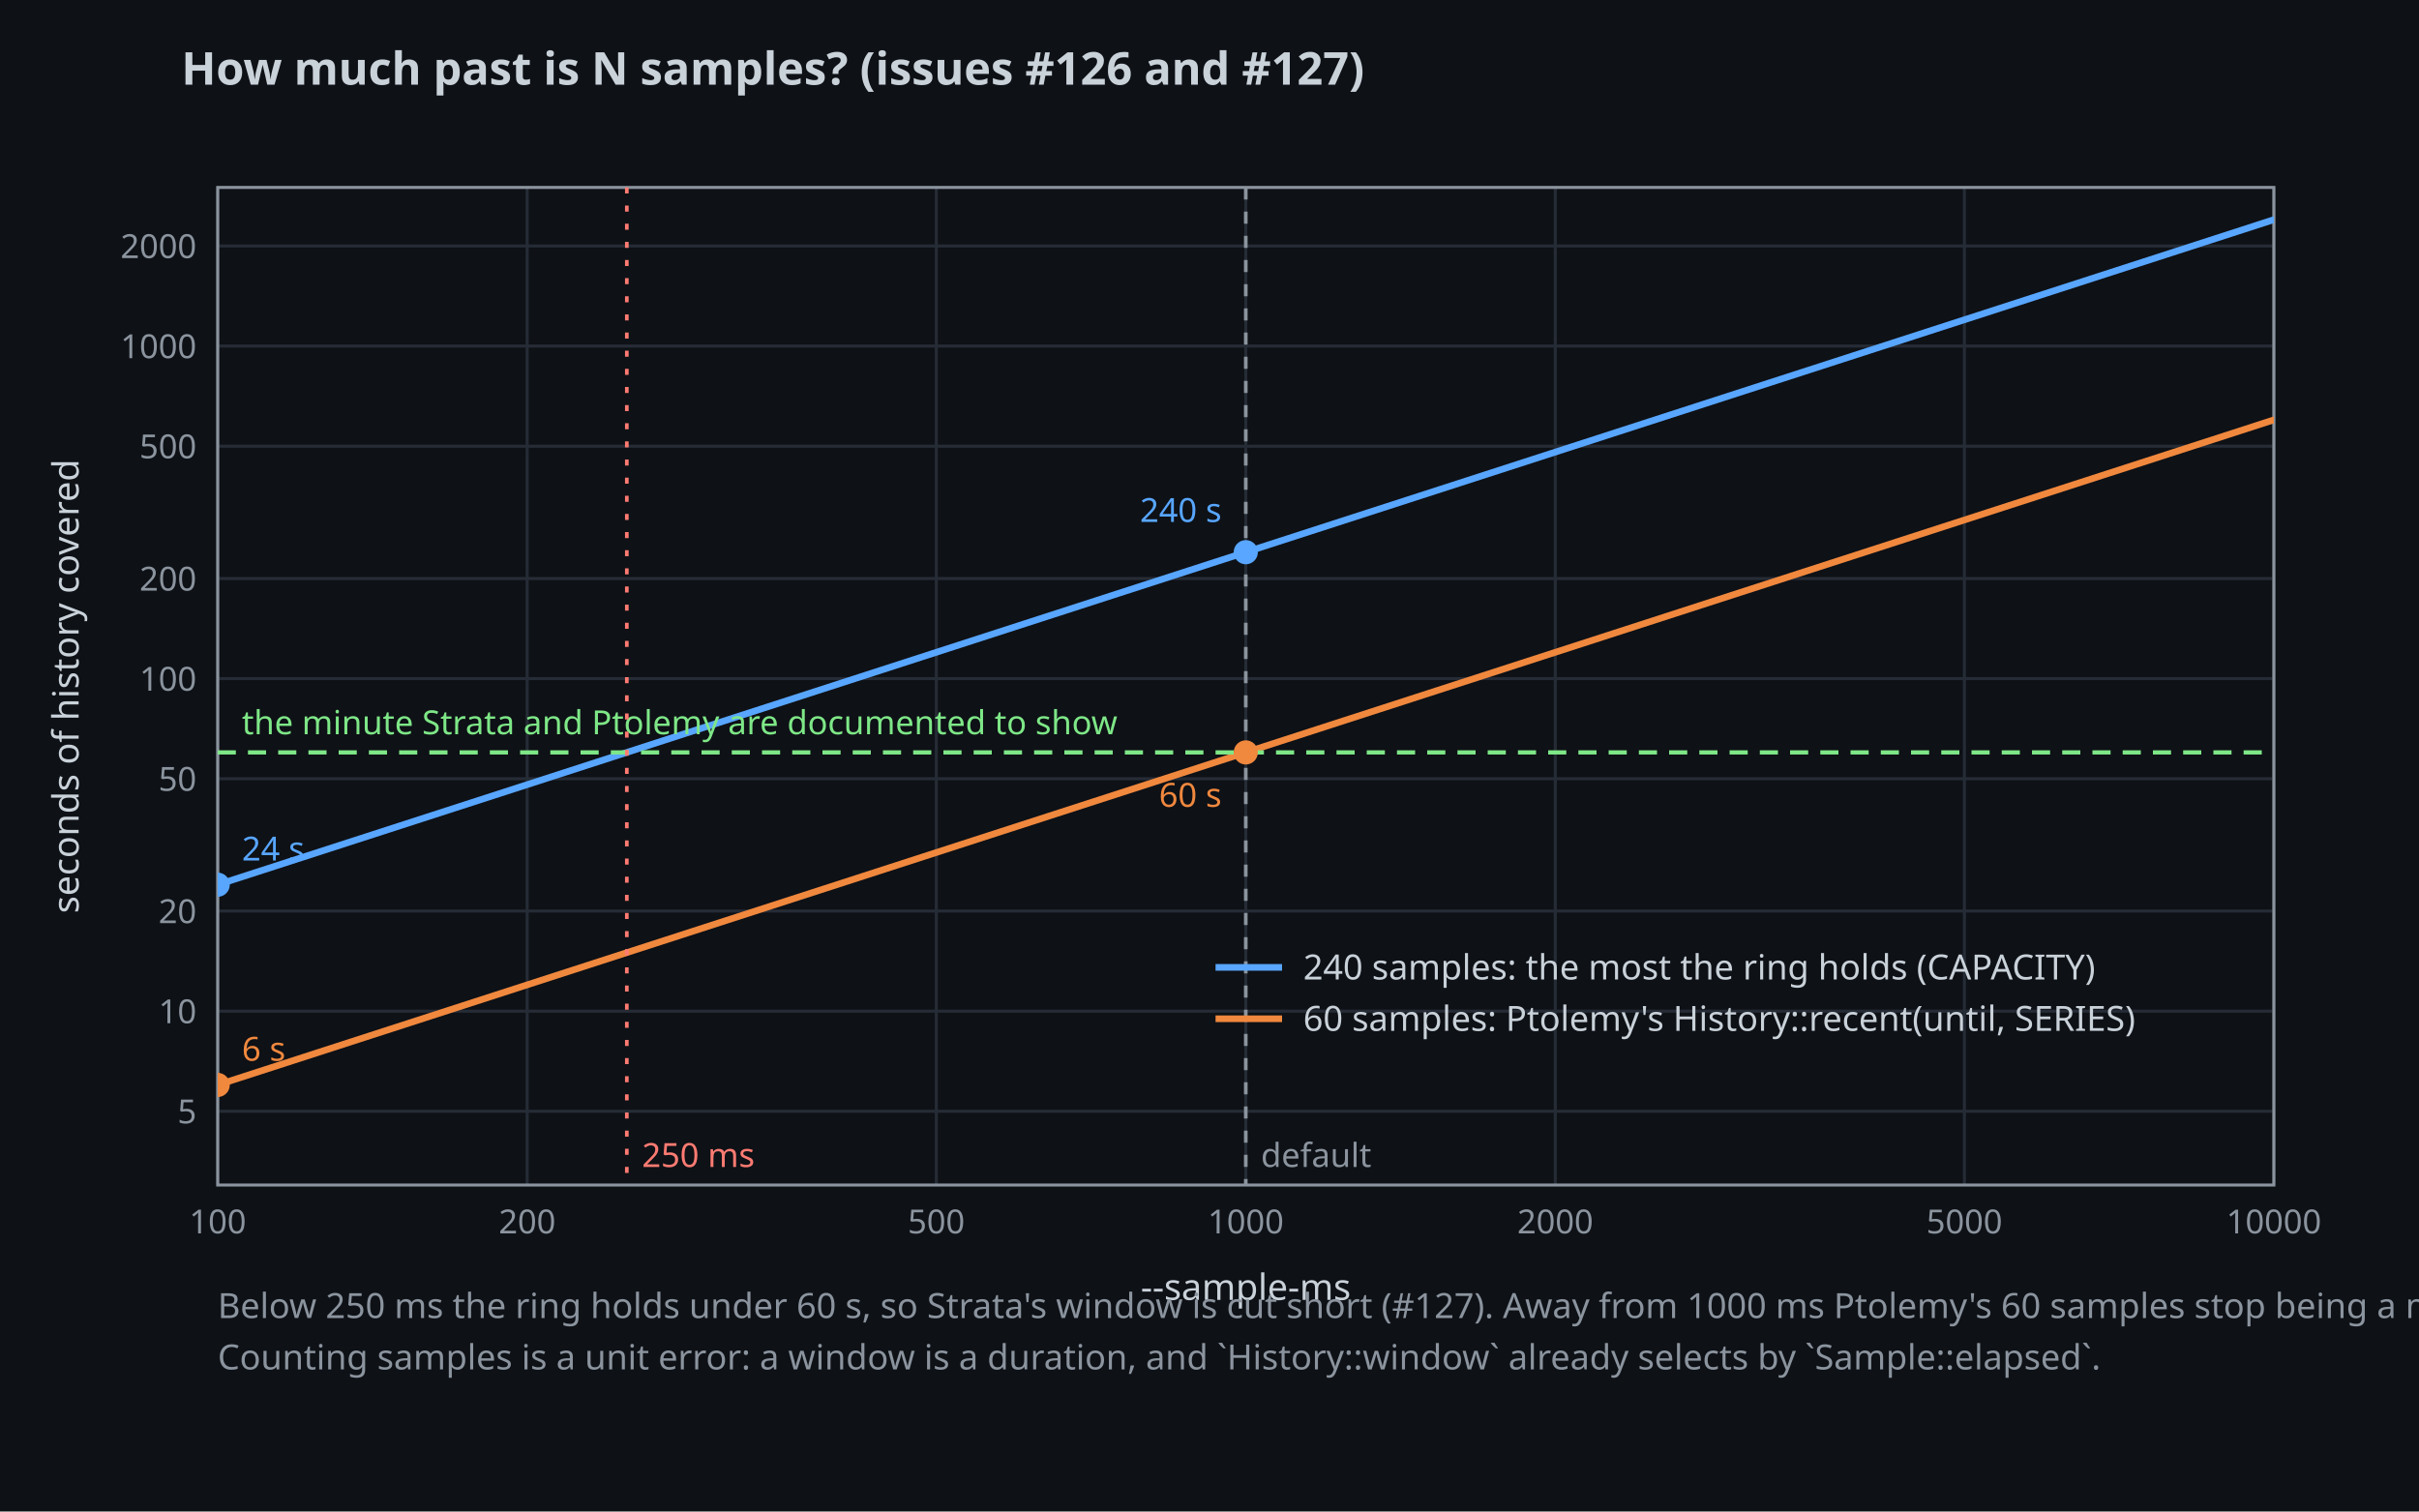
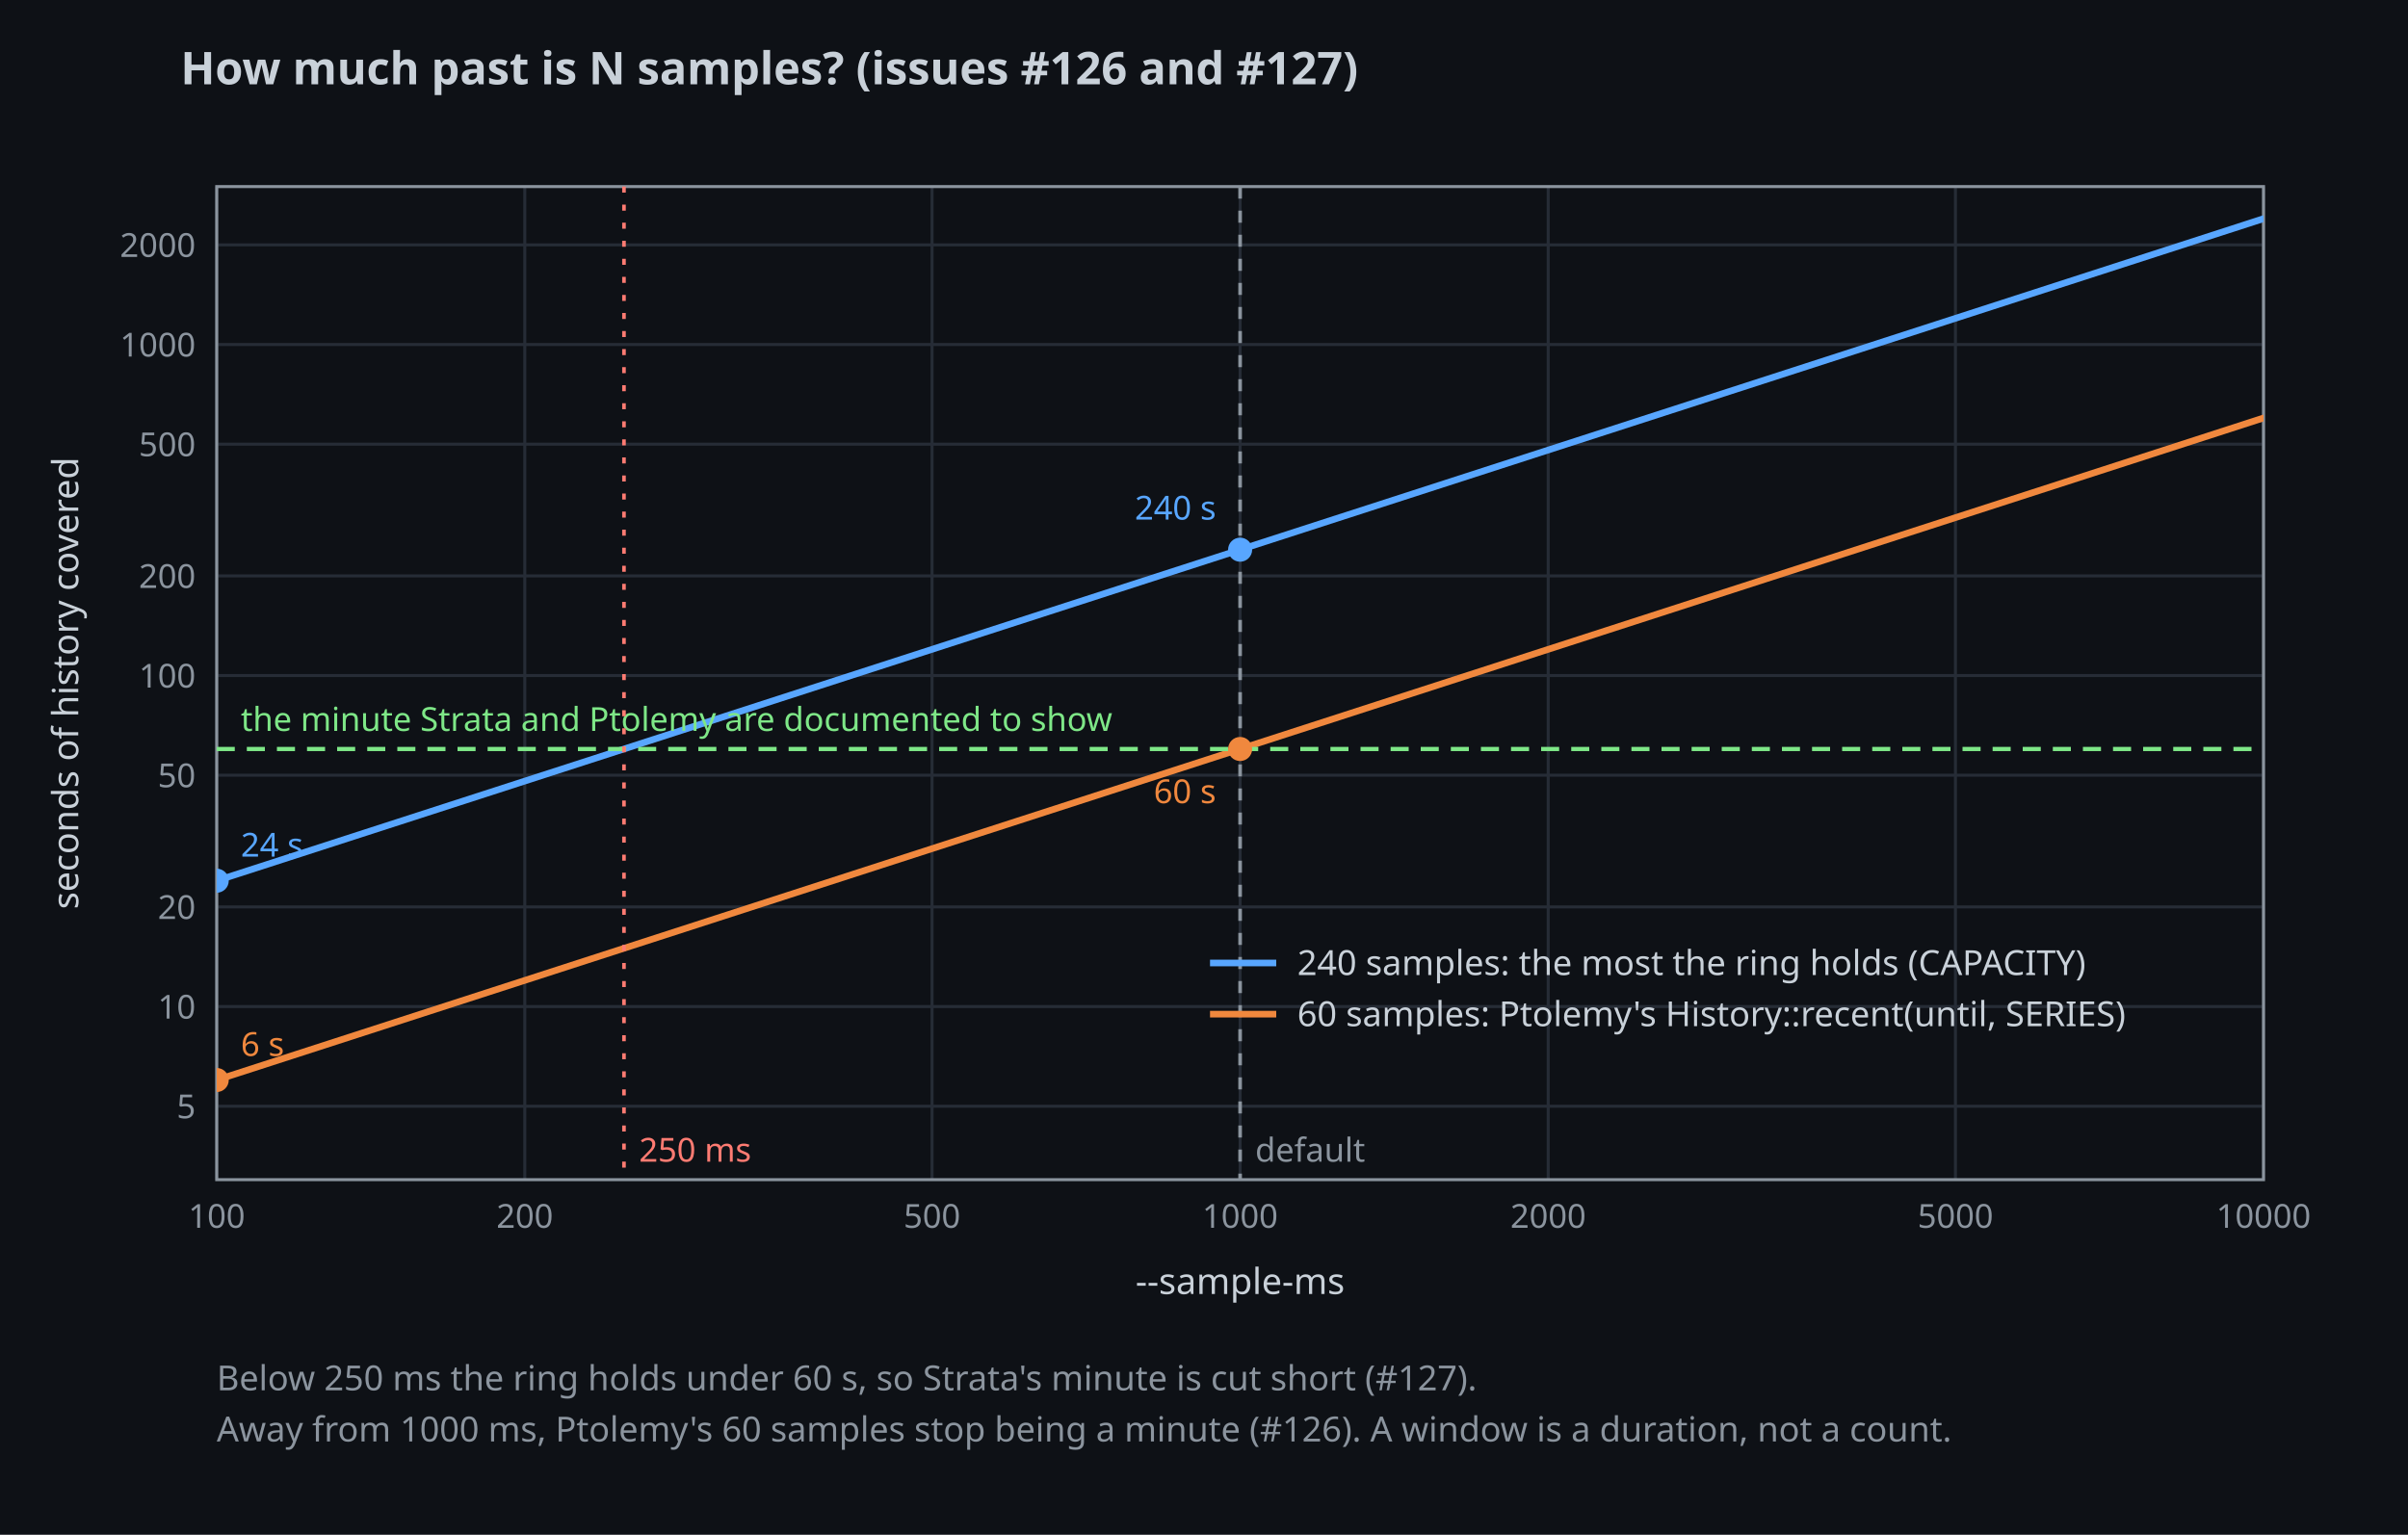
- <svg xmlns="http://www.w3.org/2000/svg" viewBox="0 0 800 500" width="800" height="500" font-family="system-ui, sans-serif" role="img">
+ <svg xmlns="http://www.w3.org/2000/svg" viewBox="0 0 800 510" width="800" height="510" font-family="system-ui, sans-serif" role="img">
  <rect width="100%" height="100%" fill="#0e1116" />
  <text x="60" y="28" font-size="15" fill="#c9d1d9" text-anchor="start" font-weight="600">How much past is N samples? (issues #126 and #127)</text>
  <clipPath id="clip1">
    <rect x="72" y="62" width="680" height="330" />
  </clipPath>
  <line x1="72" y1="62" x2="72" y2="392" stroke="#262c36" stroke-width="1" />
  <text x="72" y="408" font-size="11" fill="#8b949e" text-anchor="middle" font-weight="normal">100</text>
  <line x1="174.35" y1="62" x2="174.35" y2="392" stroke="#262c36" stroke-width="1" />
  <text x="174.35" y="408" font-size="11" fill="#8b949e" text-anchor="middle" font-weight="normal">200</text>
  <line x1="309.65" y1="62" x2="309.65" y2="392" stroke="#262c36" stroke-width="1" />
  <text x="309.65" y="408" font-size="11" fill="#8b949e" text-anchor="middle" font-weight="normal">500</text>
  <line x1="412" y1="62" x2="412" y2="392" stroke="#262c36" stroke-width="1" />
  <text x="412" y="408" font-size="11" fill="#8b949e" text-anchor="middle" font-weight="normal">1000</text>
  <line x1="514.35" y1="62" x2="514.35" y2="392" stroke="#262c36" stroke-width="1" />
  <text x="514.35" y="408" font-size="11" fill="#8b949e" text-anchor="middle" font-weight="normal">2000</text>
  <line x1="649.65" y1="62" x2="649.65" y2="392" stroke="#262c36" stroke-width="1" />
  <text x="649.65" y="408" font-size="11" fill="#8b949e" text-anchor="middle" font-weight="normal">5000</text>
  <line x1="752" y1="62" x2="752" y2="392" stroke="#262c36" stroke-width="1" />
  <text x="752" y="408" font-size="11" fill="#8b949e" text-anchor="middle" font-weight="normal">10000</text>
  <line x1="72" y1="367.6" x2="752" y2="367.6" stroke="#262c36" stroke-width="1" />
  <text x="65" y="371.6" font-size="11" fill="#8b949e" text-anchor="end" font-weight="normal">5</text>
  <line x1="72" y1="334.48" x2="752" y2="334.48" stroke="#262c36" stroke-width="1" />
  <text x="65" y="338.48" font-size="11" fill="#8b949e" text-anchor="end" font-weight="normal">10</text>
  <line x1="72" y1="301.37" x2="752" y2="301.37" stroke="#262c36" stroke-width="1" />
  <text x="65" y="305.37" font-size="11" fill="#8b949e" text-anchor="end" font-weight="normal">20</text>
  <line x1="72" y1="257.6" x2="752" y2="257.6" stroke="#262c36" stroke-width="1" />
  <text x="65" y="261.6" font-size="11" fill="#8b949e" text-anchor="end" font-weight="normal">50</text>
  <line x1="72" y1="224.48" x2="752" y2="224.48" stroke="#262c36" stroke-width="1" />
  <text x="65" y="228.48" font-size="11" fill="#8b949e" text-anchor="end" font-weight="normal">100</text>
  <line x1="72" y1="191.37" x2="752" y2="191.37" stroke="#262c36" stroke-width="1" />
  <text x="65" y="195.37" font-size="11" fill="#8b949e" text-anchor="end" font-weight="normal">200</text>
  <line x1="72" y1="147.6" x2="752" y2="147.6" stroke="#262c36" stroke-width="1" />
  <text x="65" y="151.6" font-size="11" fill="#8b949e" text-anchor="end" font-weight="normal">500</text>
  <line x1="72" y1="114.48" x2="752" y2="114.48" stroke="#262c36" stroke-width="1" />
  <text x="65" y="118.48" font-size="11" fill="#8b949e" text-anchor="end" font-weight="normal">1000</text>
  <line x1="72" y1="81.37" x2="752" y2="81.37" stroke="#262c36" stroke-width="1" />
  <text x="65" y="85.37" font-size="11" fill="#8b949e" text-anchor="end" font-weight="normal">2000</text>
  <rect x="72" y="62" width="680" height="330" fill="none" stroke="#8b949e" stroke-width="1" />
  <text x="412" y="430" font-size="12" fill="#c9d1d9" text-anchor="middle" font-weight="normal">--sample-ms</text>
  <text x="26" y="227" font-size="12" fill="#c9d1d9" text-anchor="middle" font-weight="normal" transform="rotate(-90 26 227)">seconds of history covered</text>
  <polyline points="72,292.66 75.4,291.56 78.8,290.46 82.2,289.36 85.6,288.26 89,287.16 92.4,286.06 95.8,284.96 99.2,283.86 102.6,282.76 106,281.66 109.4,280.56 112.8,279.46 116.2,278.36 119.6,277.26 123,276.16 126.4,275.06 129.8,273.96 133.2,272.86 136.6,271.76 140,270.66 143.4,269.56 146.8,268.46 150.2,267.36 153.6,266.26 157,265.16 160.4,264.06 163.8,262.96 167.2,261.86 170.6,260.76 174,259.66 177.4,258.56 180.8,257.46 184.2,256.36 187.6,255.26 191,254.16 194.4,253.06 197.8,251.96 201.2,250.86 204.6,249.76 208,248.66 211.4,247.56 214.8,246.46 218.2,245.36 221.6,244.26 225,243.16 228.4,242.06 231.8,240.96 235.2,239.86 238.6,238.76 242,237.66 245.4,236.56 248.8,235.46 252.2,234.36 255.6,233.26 259,232.16 262.4,231.06 265.8,229.96 269.2,228.86 272.6,227.76 276,226.66 279.4,225.56 282.8,224.46 286.2,223.36 289.6,222.26 293,221.16 296.4,220.06 299.8,218.96 303.2,217.86 306.6,216.76 310,215.66 313.4,214.56 316.8,213.46 320.2,212.36 323.6,211.26 327,210.16 330.4,209.06 333.8,207.96 337.2,206.86 340.6,205.76 344,204.66 347.4,203.56 350.8,202.46 354.2,201.36 357.6,200.26 361,199.16 364.4,198.06 367.8,196.96 371.2,195.86 374.6,194.76 378,193.66 381.4,192.56 384.8,191.46 388.2,190.36 391.6,189.26 395,188.16 398.4,187.06 401.8,185.96 405.2,184.86 408.6,183.76 412,182.66 415.4,181.56 418.8,180.46 422.2,179.36 425.6,178.26 429,177.16 432.4,176.06 435.8,174.96 439.2,173.86 442.6,172.76 446,171.66 449.4,170.56 452.8,169.46 456.2,168.36 459.6,167.26 463,166.16 466.4,165.06 469.8,163.96 473.2,162.86 476.6,161.76 480,160.66 483.4,159.56 486.8,158.46 490.2,157.36 493.6,156.26 497,155.16 500.4,154.06 503.8,152.96 507.2,151.86 510.6,150.76 514,149.66 517.4,148.56 520.8,147.46 524.2,146.36 527.6,145.26 531,144.16 534.4,143.06 537.8,141.96 541.2,140.86 544.6,139.76 548,138.66 551.4,137.56 554.8,136.46 558.2,135.36 561.6,134.26 565,133.16 568.4,132.06 571.8,130.96 575.2,129.86 578.6,128.76 582,127.66 585.4,126.56 588.8,125.46 592.2,124.36 595.6,123.26 599,122.16 602.4,121.06 605.8,119.96 609.2,118.86 612.6,117.76 616,116.66 619.4,115.56 622.8,114.46 626.2,113.36 629.6,112.26 633,111.16 636.4,110.06 639.8,108.96 643.2,107.86 646.6,106.76 650,105.66 653.4,104.56 656.8,103.46 660.2,102.36 663.6,101.26 667,100.16 670.4,99.06 673.8,97.96 677.2,96.86 680.6,95.76 684,94.66 687.4,93.56 690.8,92.46 694.2,91.36 697.6,90.26 701,89.16 704.4,88.06 707.8,86.96 711.2,85.86 714.6,84.76 718,83.66 721.4,82.56 724.8,81.46 728.2,80.36 731.6,79.26 735,78.16 738.4,77.06 741.8,75.96 745.2,74.86 748.6,73.76 752,72.66" fill="none" stroke="#58a6ff" stroke-width="2.2" stroke-linejoin="round" stroke-linecap="round" opacity="1.0" clip-path="url(#clip1)" />
  <polyline points="72,358.89 75.4,357.79 78.8,356.69 82.2,355.59 85.6,354.49 89,353.39 92.4,352.29 95.8,351.19 99.2,350.09 102.6,348.99 106,347.89 109.4,346.79 112.8,345.69 116.2,344.59 119.6,343.49 123,342.39 126.4,341.29 129.8,340.19 133.2,339.09 136.6,337.99 140,336.89 143.4,335.79 146.8,334.69 150.2,333.59 153.6,332.49 157,331.39 160.4,330.29 163.8,329.19 167.2,328.09 170.6,326.99 174,325.89 177.4,324.79 180.8,323.69 184.2,322.59 187.6,321.49 191,320.39 194.4,319.29 197.8,318.19 201.2,317.09 204.6,315.99 208,314.89 211.4,313.79 214.8,312.69 218.2,311.59 221.6,310.49 225,309.39 228.4,308.29 231.8,307.19 235.2,306.09 238.6,304.99 242,303.89 245.4,302.79 248.8,301.69 252.2,300.59 255.6,299.49 259,298.39 262.4,297.29 265.8,296.19 269.2,295.09 272.6,293.99 276,292.89 279.4,291.79 282.8,290.69 286.2,289.59 289.6,288.49 293,287.39 296.4,286.29 299.8,285.19 303.2,284.09 306.6,282.99 310,281.89 313.4,280.79 316.8,279.69 320.2,278.59 323.6,277.49 327,276.39 330.4,275.29 333.8,274.19 337.2,273.09 340.6,271.99 344,270.89 347.4,269.79 350.8,268.69 354.2,267.59 357.6,266.49 361,265.39 364.4,264.29 367.8,263.19 371.2,262.09 374.6,260.99 378,259.89 381.4,258.79 384.8,257.69 388.2,256.59 391.6,255.49 395,254.39 398.4,253.29 401.8,252.19 405.2,251.09 408.6,249.99 412,248.89 415.4,247.79 418.8,246.69 422.2,245.59 425.6,244.49 429,243.39 432.4,242.29 435.8,241.19 439.2,240.09 442.6,238.99 446,237.89 449.4,236.79 452.8,235.69 456.2,234.59 459.6,233.49 463,232.39 466.4,231.29 469.8,230.19 473.2,229.09 476.6,227.99 480,226.89 483.4,225.79 486.8,224.69 490.2,223.59 493.6,222.49 497,221.39 500.4,220.29 503.8,219.19 507.2,218.09 510.6,216.99 514,215.89 517.4,214.79 520.8,213.69 524.2,212.59 527.6,211.49 531,210.39 534.4,209.29 537.8,208.19 541.2,207.09 544.6,205.99 548,204.89 551.4,203.79 554.8,202.69 558.2,201.59 561.6,200.49 565,199.39 568.4,198.29 571.8,197.19 575.2,196.09 578.6,194.99 582,193.89 585.4,192.79 588.8,191.69 592.2,190.59 595.6,189.49 599,188.39 602.4,187.29 605.8,186.19 609.2,185.09 612.6,183.99 616,182.89 619.4,181.79 622.8,180.69 626.2,179.59 629.6,178.49 633,177.39 636.4,176.29 639.8,175.19 643.2,174.09 646.6,172.99 650,171.89 653.4,170.79 656.8,169.69 660.2,168.59 663.6,167.49 667,166.39 670.4,165.29 673.8,164.19 677.2,163.09 680.6,161.99 684,160.89 687.4,159.79 690.8,158.69 694.2,157.59 697.6,156.49 701,155.39 704.4,154.29 707.8,153.19 711.2,152.09 714.6,150.99 718,149.89 721.4,148.79 724.8,147.69 728.2,146.59 731.6,145.49 735,144.39 738.4,143.29 741.8,142.19 745.2,141.09 748.6,139.99 752,138.89" fill="none" stroke="#f0883e" stroke-width="2.2" stroke-linejoin="round" stroke-linecap="round" opacity="1.0" clip-path="url(#clip1)" />
  <line x1="72" y1="248.89" x2="752" y2="248.89" stroke="#7ee787" stroke-width="1.4" stroke-dasharray="6 4" />
  <text x="80" y="242.89" font-size="11" fill="#7ee787" text-anchor="start" font-weight="normal">the minute Strata and Ptolemy are documented to show</text>
  <line x1="412" y1="62" x2="412" y2="392" stroke="#8b949e" stroke-width="1.2" stroke-dasharray="4 4" />
  <text x="417" y="386.02" font-size="11" fill="#8b949e" text-anchor="start" font-weight="normal">default</text>
  <line x1="207.3" y1="62" x2="207.3" y2="392" stroke="#ff7b72" stroke-width="1.2" stroke-dasharray="2 4" />
  <text x="212.3" y="386.02" font-size="11" fill="#ff7b72" text-anchor="start" font-weight="normal">250 ms</text>
  <circle cx="72" cy="292.66" r="4.0" fill="#58a6ff" opacity="1.0" clip-path="url(#clip1)" />
  <circle cx="412" cy="182.66" r="4.0" fill="#58a6ff" opacity="1.0" clip-path="url(#clip1)" />
  <circle cx="72" cy="358.89" r="4.0" fill="#f0883e" opacity="1.0" clip-path="url(#clip1)" />
  <circle cx="412" cy="248.89" r="4.0" fill="#f0883e" opacity="1.0" clip-path="url(#clip1)" />
  <text x="80" y="284.66" font-size="11" fill="#58a6ff" text-anchor="start" font-weight="normal">24 s</text>
  <text x="80" y="350.89" font-size="11" fill="#f0883e" text-anchor="start" font-weight="normal">6 s</text>
  <text x="404" y="172.66" font-size="11" fill="#58a6ff" text-anchor="end" font-weight="normal">240 s</text>
  <text x="404" y="266.89" font-size="11" fill="#f0883e" text-anchor="end" font-weight="normal">60 s</text>
  <line x1="402" y1="320" x2="424" y2="320" stroke="#58a6ff" stroke-width="2.2" />
  <text x="431" y="324" font-size="11.5" fill="#c9d1d9" text-anchor="start" font-weight="normal">240 samples: the most the ring holds (CAPACITY)</text>
  <line x1="402" y1="337" x2="424" y2="337" stroke="#f0883e" stroke-width="2.2" />
  <text x="431" y="341" font-size="11.5" fill="#c9d1d9" text-anchor="start" font-weight="normal">60 samples: Ptolemy's History::recent(until, SERIES)</text>
-   <text x="72" y="436" font-size="11.5" fill="#8b949e" text-anchor="start" font-weight="normal">Below 250 ms the ring holds under 60 s, so Strata's window is cut short (#127). Away from 1000 ms Ptolemy's 60 samples stop being a minute (#126).</text>
-   <text x="72" y="453" font-size="11.5" fill="#8b949e" text-anchor="start" font-weight="normal">Counting samples is a unit error: a window is a duration, and `History::window` already selects by `Sample::elapsed`.</text>
+   <text x="72" y="462" font-size="11.5" fill="#8b949e" text-anchor="start" font-weight="normal">Below 250 ms the ring holds under 60 s, so Strata's minute is cut short (#127).</text>
+   <text x="72" y="479" font-size="11.5" fill="#8b949e" text-anchor="start" font-weight="normal">Away from 1000 ms, Ptolemy's 60 samples stop being a minute (#126). A window is a duration, not a count.</text>
</svg>
